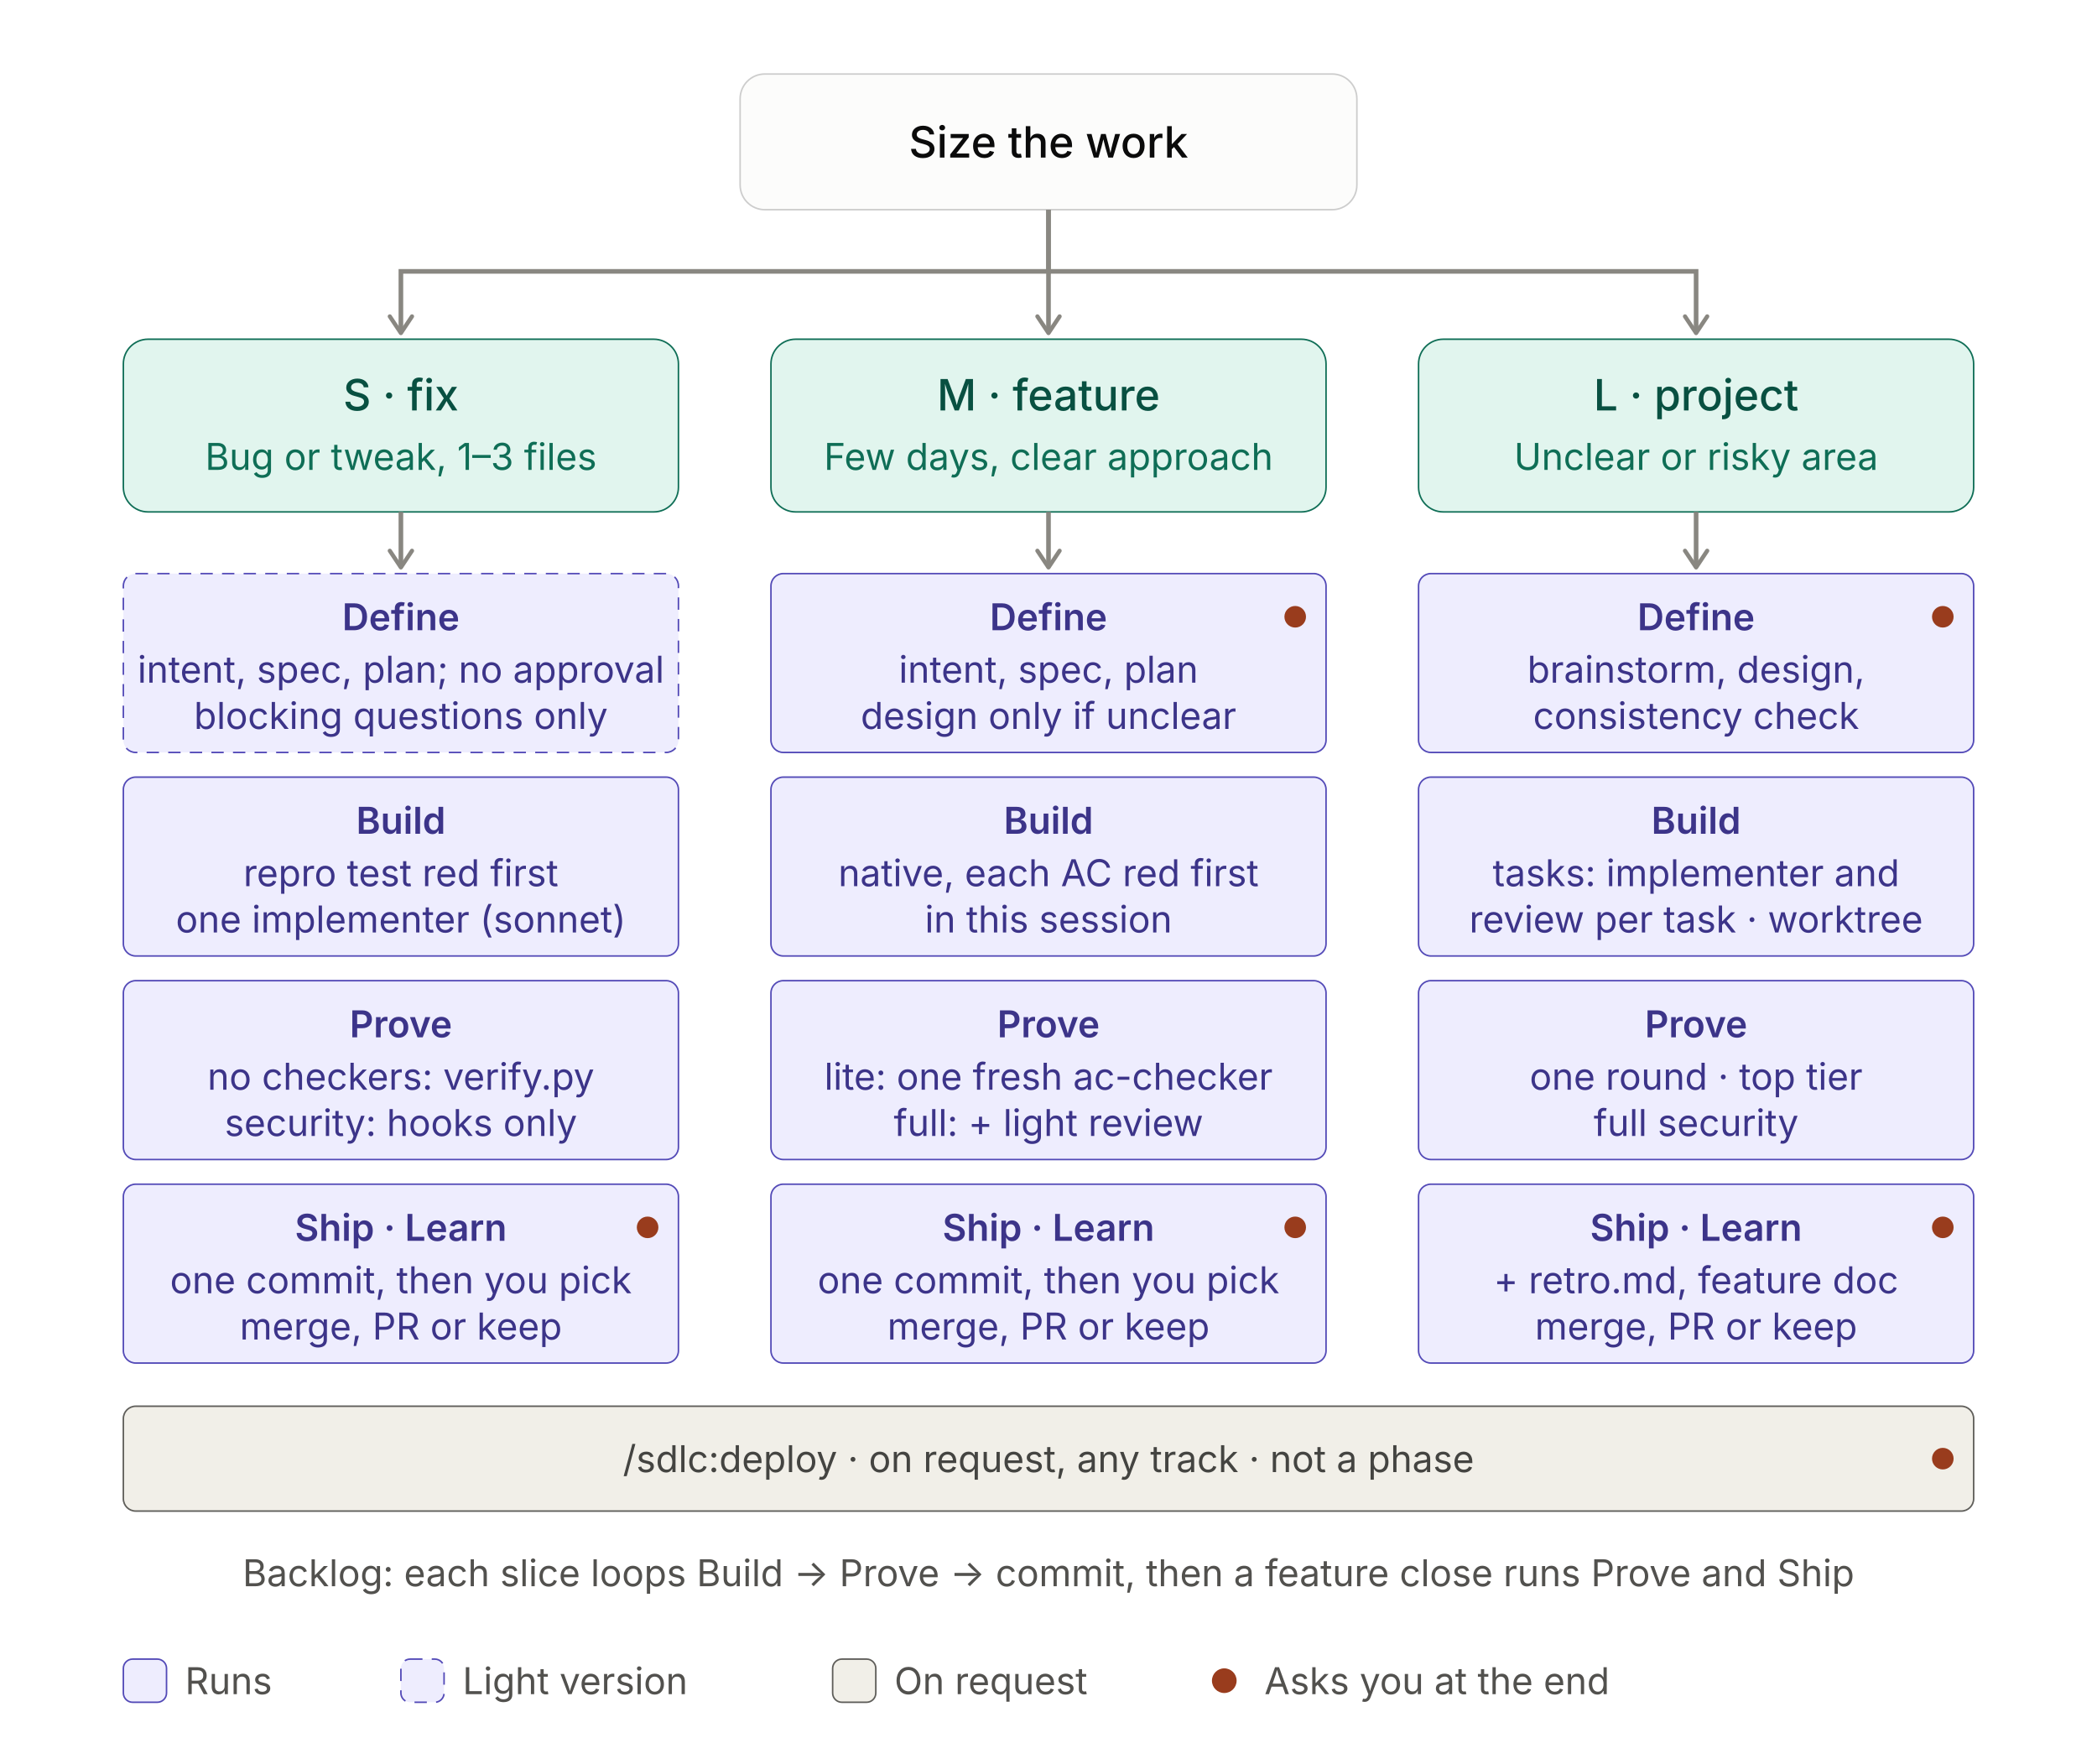
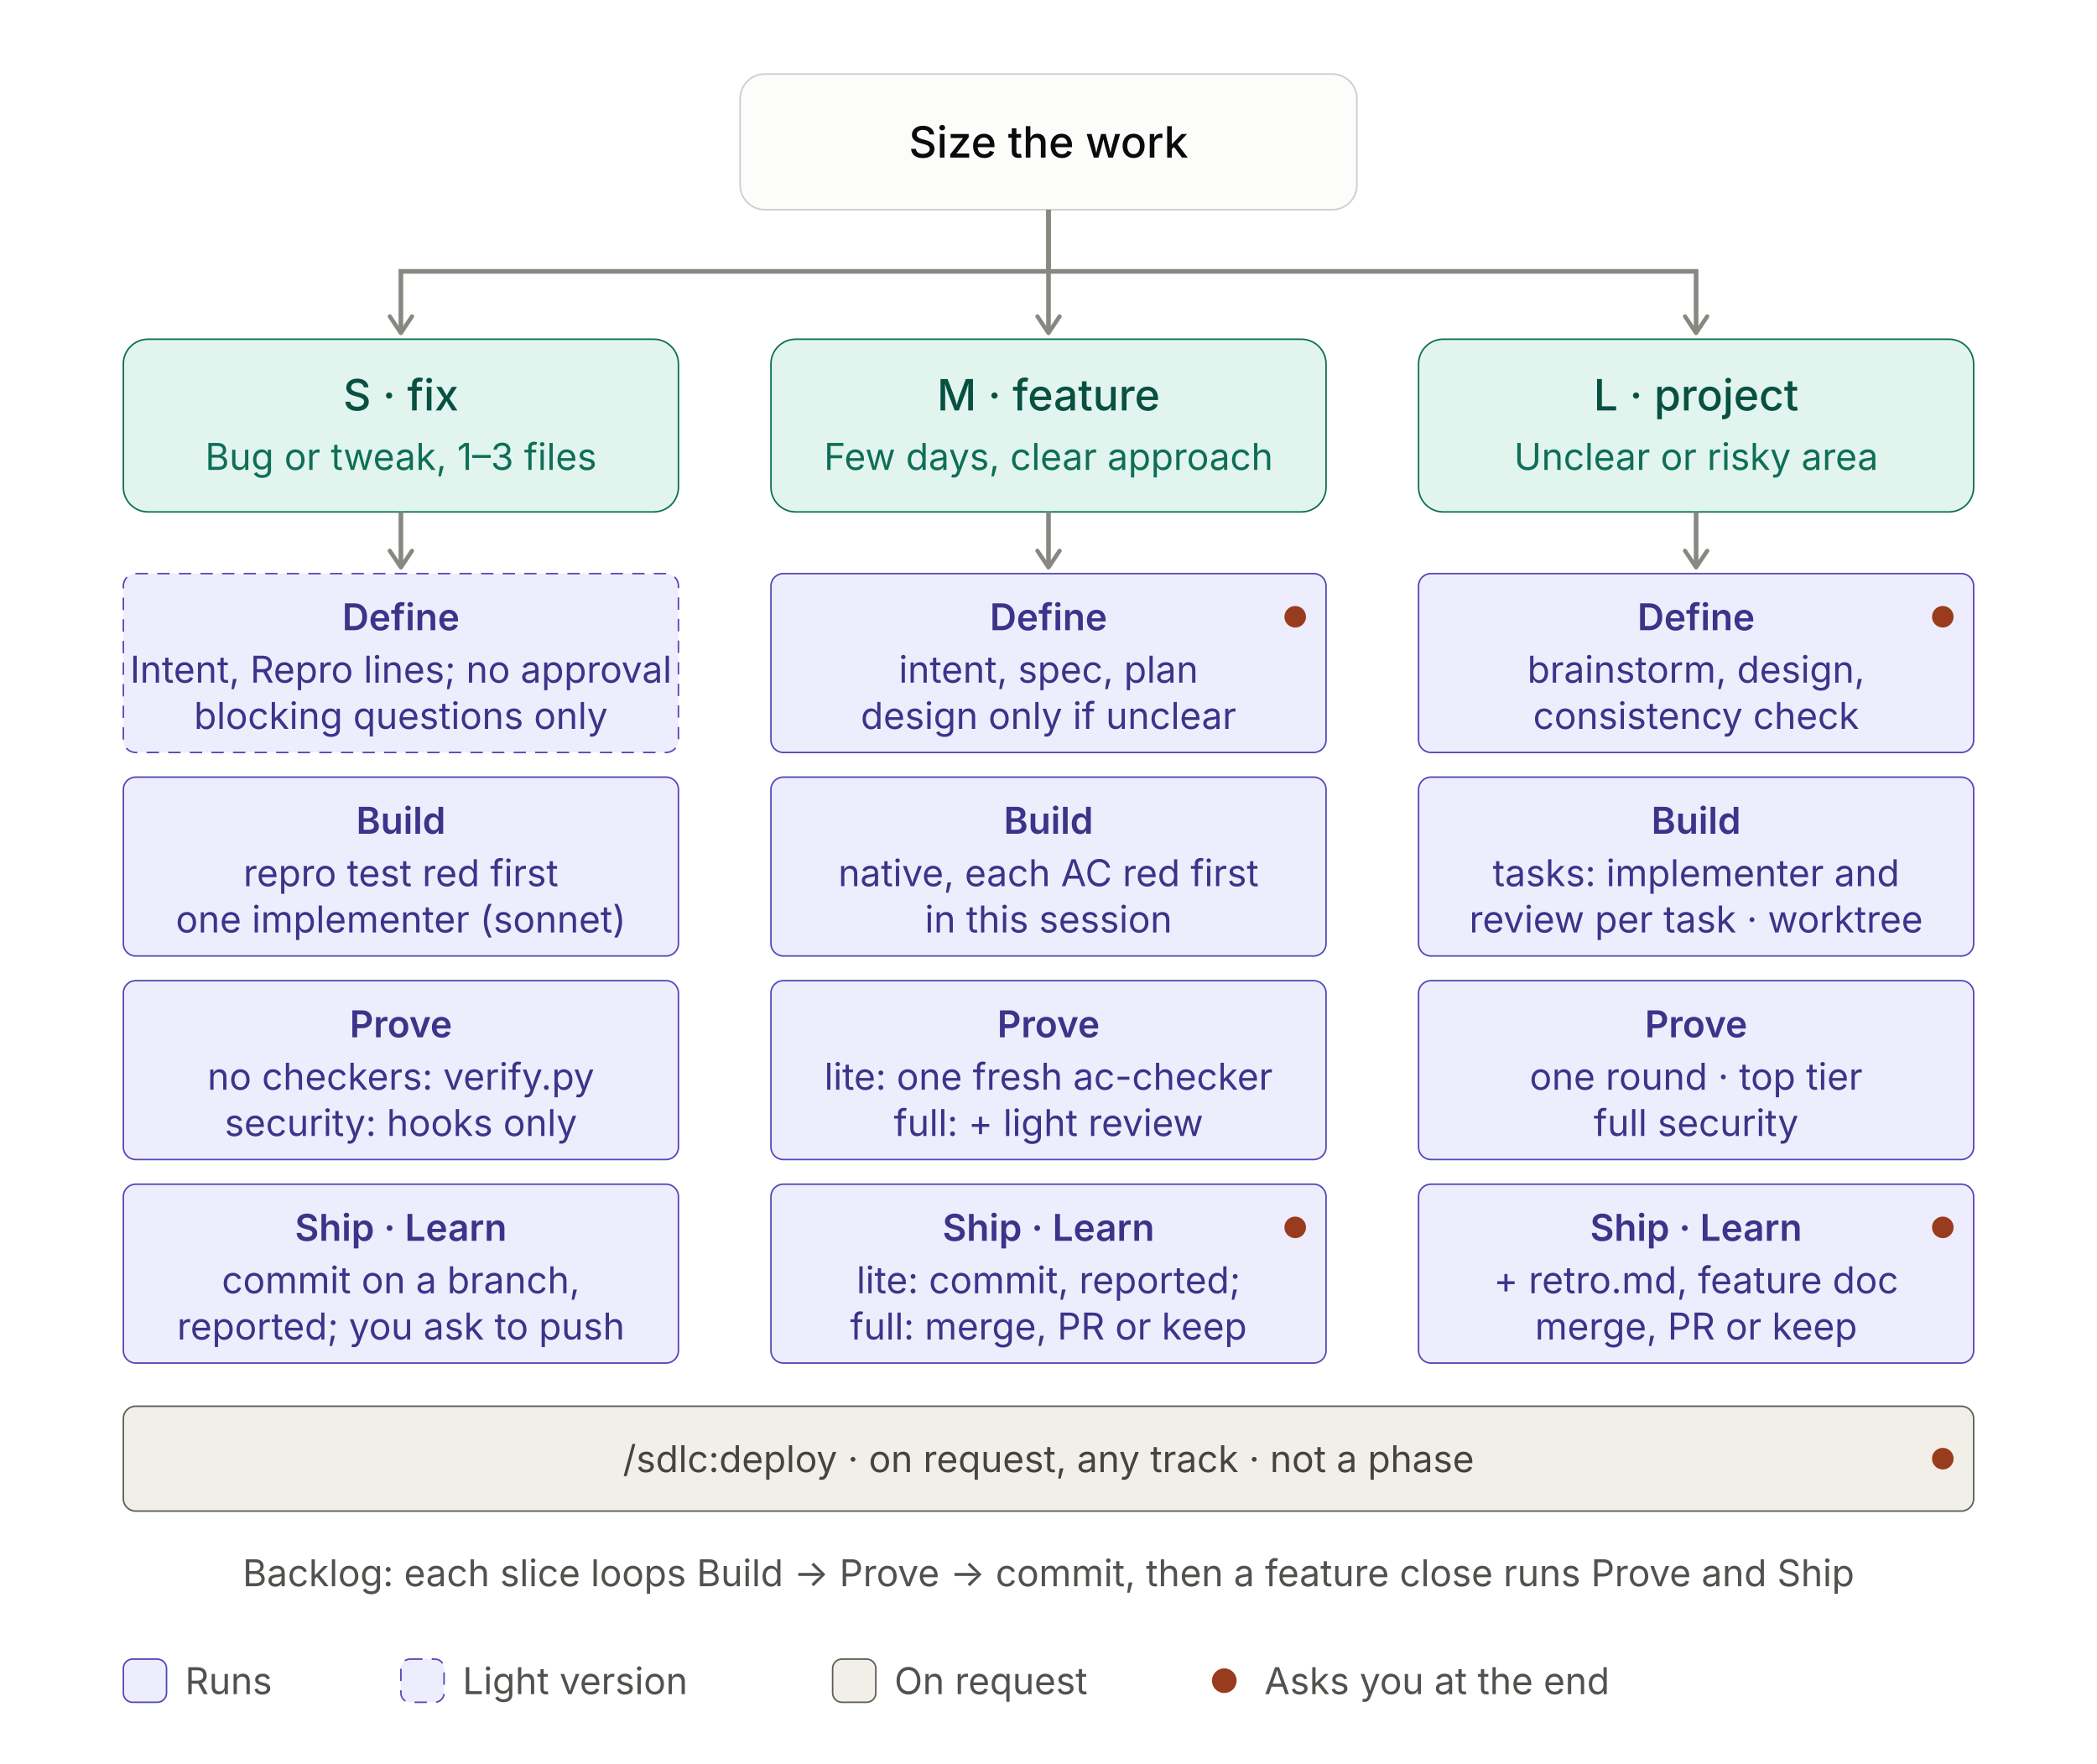
<svg xmlns="http://www.w3.org/2000/svg" width="100%" viewBox="0 0 680 572" role="img">
  <style>
text{font-family:anthropic-sans,-apple-system,"system-ui","Segoe UI",sans-serif;text-anchor:middle;dominant-baseline:central}
.a{fill:none;stroke:#898781;stroke-width:1.5}
.t{font-size:14px;font-weight:500}.s{font-size:12px}.r{font-size:12px}
.l{font-size:12px;fill:#52514e}.l[text-anchor=start]{text-anchor:start}
rect{stroke-width:.5}
.neutral rect{fill:#fcfcfb;stroke:rgba(11,11,11,.2)}.neutral .t{fill:#0b0b0b}
.head rect{fill:#e1f5ee;stroke:#0f6e56}.head .t{fill:#085041}.head .s{fill:#0f6e56}
.run rect{fill:#eeedfe;stroke:#534ab7}.run .r{fill:#3c3489}
.light rect{fill:#eeedfe;stroke:#534ab7;stroke-dasharray:4 3}.light .r{fill:#3c3489}
.opt rect{fill:#f1efe8;stroke:#5f5e5a}.opt .r{fill:#444441}
.skip rect{fill:none;stroke:rgba(11,11,11,.2);stroke-dasharray:4 3}.skip .r{fill:#898781}
.dot{fill:#993c1d}
@media (prefers-color-scheme:dark){
.a{stroke:#a09e96}.l{fill:#aaa8a2}
.neutral rect{fill:#262624;stroke:rgba(255,255,255,.2)}.neutral .t{fill:#f0efea}
.head rect{fill:#0c3228;stroke:#5ac8a5}.head .t{fill:#aae6d4}.head .s{fill:#5ac8a5}
.run rect,.light rect{fill:#26244a;stroke:#a098f0}.run .r,.light .r{fill:#cecbfa}
.opt rect{fill:#2e2d2a;stroke:#a09e96}.opt .r{fill:#d3d1c7}
.skip rect{stroke:rgba(255,255,255,.2)}.skip .r{fill:#8a8881}
.dot{fill:#e68c6e}
}</style>
  <defs>
    <marker id="arrow" viewBox="0 0 10 10" refX="8" refY="5" markerWidth="6" markerHeight="6" orient="auto-start-reverse">
      <path d="M2 1L8 5L2 9" fill="none" stroke="context-stroke" stroke-width="1.5" stroke-linecap="round" stroke-linejoin="round" />
    </marker>
  </defs>
  <g class="neutral">
    <rect x="240" y="24" width="200" height="44" rx="8" />
    <text class="t" x="340" y="46">Size the work</text>
  </g>
  <path class="a" marker-end="url(#arrow)" d="M340 68 L340 88 L130 88 L130 108" />
  <line class="a" marker-end="url(#arrow)" x1="340" y1="68" x2="340" y2="108" />
  <path class="a" marker-end="url(#arrow)" d="M340 88 L550 88 L550 108" />
  <g class="head">
    <rect x="40" y="110" width="180" height="56" rx="8" />
    <text class="t" x="130.0" y="128">S · fix</text>
    <text class="s" x="130.0" y="148">Bug or tweak, 1–3 files</text>
  </g>
  <line class="a" marker-end="url(#arrow)" x1="130.0" y1="166" x2="130.0" y2="184" />
  <g class="light">
    <rect x="40" y="186" width="180" height="58" rx="4" />
    <text class="r" x="130.0" y="200" font-weight="600">Define</text>
-     <text class="r" x="130.0" y="217">intent, spec, plan; no approval</text>
+     <text class="r" x="130.0" y="217">Intent, Repro lines; no approval</text>
    <text class="r" x="130.0" y="232">blocking questions only</text>
  </g>
  <g class="run">
    <rect x="40" y="252" width="180" height="58" rx="4" />
    <text class="r" x="130.0" y="266" font-weight="600">Build</text>
    <text class="r" x="130.0" y="283">repro test red first</text>
    <text class="r" x="130.0" y="298">one implementer (sonnet)</text>
  </g>
  <g class="run">
    <rect x="40" y="318" width="180" height="58" rx="4" />
    <text class="r" x="130.0" y="332" font-weight="600">Prove</text>
    <text class="r" x="130.0" y="349">no checkers: verify.py</text>
    <text class="r" x="130.0" y="364">security: hooks only</text>
  </g>
  <g class="run">
    <rect x="40" y="384" width="180" height="58" rx="4" />
    <text class="r" x="130.0" y="398" font-weight="600">Ship · Learn</text>
-     <text class="r" x="130.0" y="415">one commit, then you pick</text>
-     <text class="r" x="130.0" y="430">merge, PR or keep</text>
-     <circle class="dot" cx="210" cy="398" r="3.5" />
+     <text class="r" x="130.0" y="415">commit on a branch,</text>
+     <text class="r" x="130.0" y="430">reported; you ask to push</text>
  </g>
  <g class="head">
    <rect x="250" y="110" width="180" height="56" rx="8" />
    <text class="t" x="340.0" y="128">M · feature</text>
    <text class="s" x="340.0" y="148">Few days, clear approach</text>
  </g>
  <line class="a" marker-end="url(#arrow)" x1="340.0" y1="166" x2="340.0" y2="184" />
  <g class="run">
    <rect x="250" y="186" width="180" height="58" rx="4" />
    <text class="r" x="340.0" y="200" font-weight="600">Define</text>
    <text class="r" x="340.0" y="217">intent, spec, plan</text>
    <text class="r" x="340.0" y="232">design only if unclear</text>
    <circle class="dot" cx="420" cy="200" r="3.5" />
  </g>
  <g class="run">
    <rect x="250" y="252" width="180" height="58" rx="4" />
    <text class="r" x="340.0" y="266" font-weight="600">Build</text>
    <text class="r" x="340.0" y="283">native, each AC red first</text>
    <text class="r" x="340.0" y="298">in this session</text>
  </g>
  <g class="run">
    <rect x="250" y="318" width="180" height="58" rx="4" />
    <text class="r" x="340.0" y="332" font-weight="600">Prove</text>
    <text class="r" x="340.0" y="349">lite: one fresh ac-checker</text>
    <text class="r" x="340.0" y="364">full: + light review</text>
  </g>
  <g class="run">
    <rect x="250" y="384" width="180" height="58" rx="4" />
    <text class="r" x="340.0" y="398" font-weight="600">Ship · Learn</text>
-     <text class="r" x="340.0" y="415">one commit, then you pick</text>
-     <text class="r" x="340.0" y="430">merge, PR or keep</text>
+     <text class="r" x="340.0" y="415">lite: commit, reported;</text>
+     <text class="r" x="340.0" y="430">full: merge, PR or keep</text>
    <circle class="dot" cx="420" cy="398" r="3.5" />
  </g>
  <g class="head">
    <rect x="460" y="110" width="180" height="56" rx="8" />
    <text class="t" x="550.0" y="128">L · project</text>
    <text class="s" x="550.0" y="148">Unclear or risky area</text>
  </g>
  <line class="a" marker-end="url(#arrow)" x1="550.0" y1="166" x2="550.0" y2="184" />
  <g class="run">
    <rect x="460" y="186" width="180" height="58" rx="4" />
    <text class="r" x="550.0" y="200" font-weight="600">Define</text>
    <text class="r" x="550.0" y="217">brainstorm, design,</text>
    <text class="r" x="550.0" y="232">consistency check</text>
    <circle class="dot" cx="630" cy="200" r="3.5" />
  </g>
  <g class="run">
    <rect x="460" y="252" width="180" height="58" rx="4" />
    <text class="r" x="550.0" y="266" font-weight="600">Build</text>
    <text class="r" x="550.0" y="283">tasks: implementer and</text>
    <text class="r" x="550.0" y="298">review per task · worktree</text>
  </g>
  <g class="run">
    <rect x="460" y="318" width="180" height="58" rx="4" />
    <text class="r" x="550.0" y="332" font-weight="600">Prove</text>
    <text class="r" x="550.0" y="349">one round · top tier</text>
    <text class="r" x="550.0" y="364">full security</text>
  </g>
  <g class="run">
    <rect x="460" y="384" width="180" height="58" rx="4" />
    <text class="r" x="550.0" y="398" font-weight="600">Ship · Learn</text>
    <text class="r" x="550.0" y="415">+ retro.md, feature doc</text>
    <text class="r" x="550.0" y="430">merge, PR or keep</text>
    <circle class="dot" cx="630" cy="398" r="3.5" />
  </g>
  <g class="opt">
    <rect x="40" y="456" width="600" height="34" rx="4" />
    <text class="r" x="340" y="473">/sdlc:deploy · on request, any track · not a phase</text>
    <circle class="dot" cx="630" cy="473" r="3.5" />
  </g>
  <text class="l" x="340" y="510">Backlog: each slice loops Build → Prove → commit, then a feature close runs Prove and Ship</text>
  <g class="run">
    <rect x="40" y="538" width="14" height="14" rx="3" />
  </g>
  <text class="l" text-anchor="start" x="60" y="545">Runs</text>
  <g class="light">
    <rect x="130" y="538" width="14" height="14" rx="3" />
  </g>
  <text class="l" text-anchor="start" x="150" y="545">Light version</text>
  <g class="opt">
    <rect x="270" y="538" width="14" height="14" rx="3" />
  </g>
  <text class="l" text-anchor="start" x="290" y="545">On request</text>
  <circle class="dot" cx="397" cy="545" r="4" />
  <text class="l" text-anchor="start" x="410" y="545">Asks you at the end</text>
</svg>
